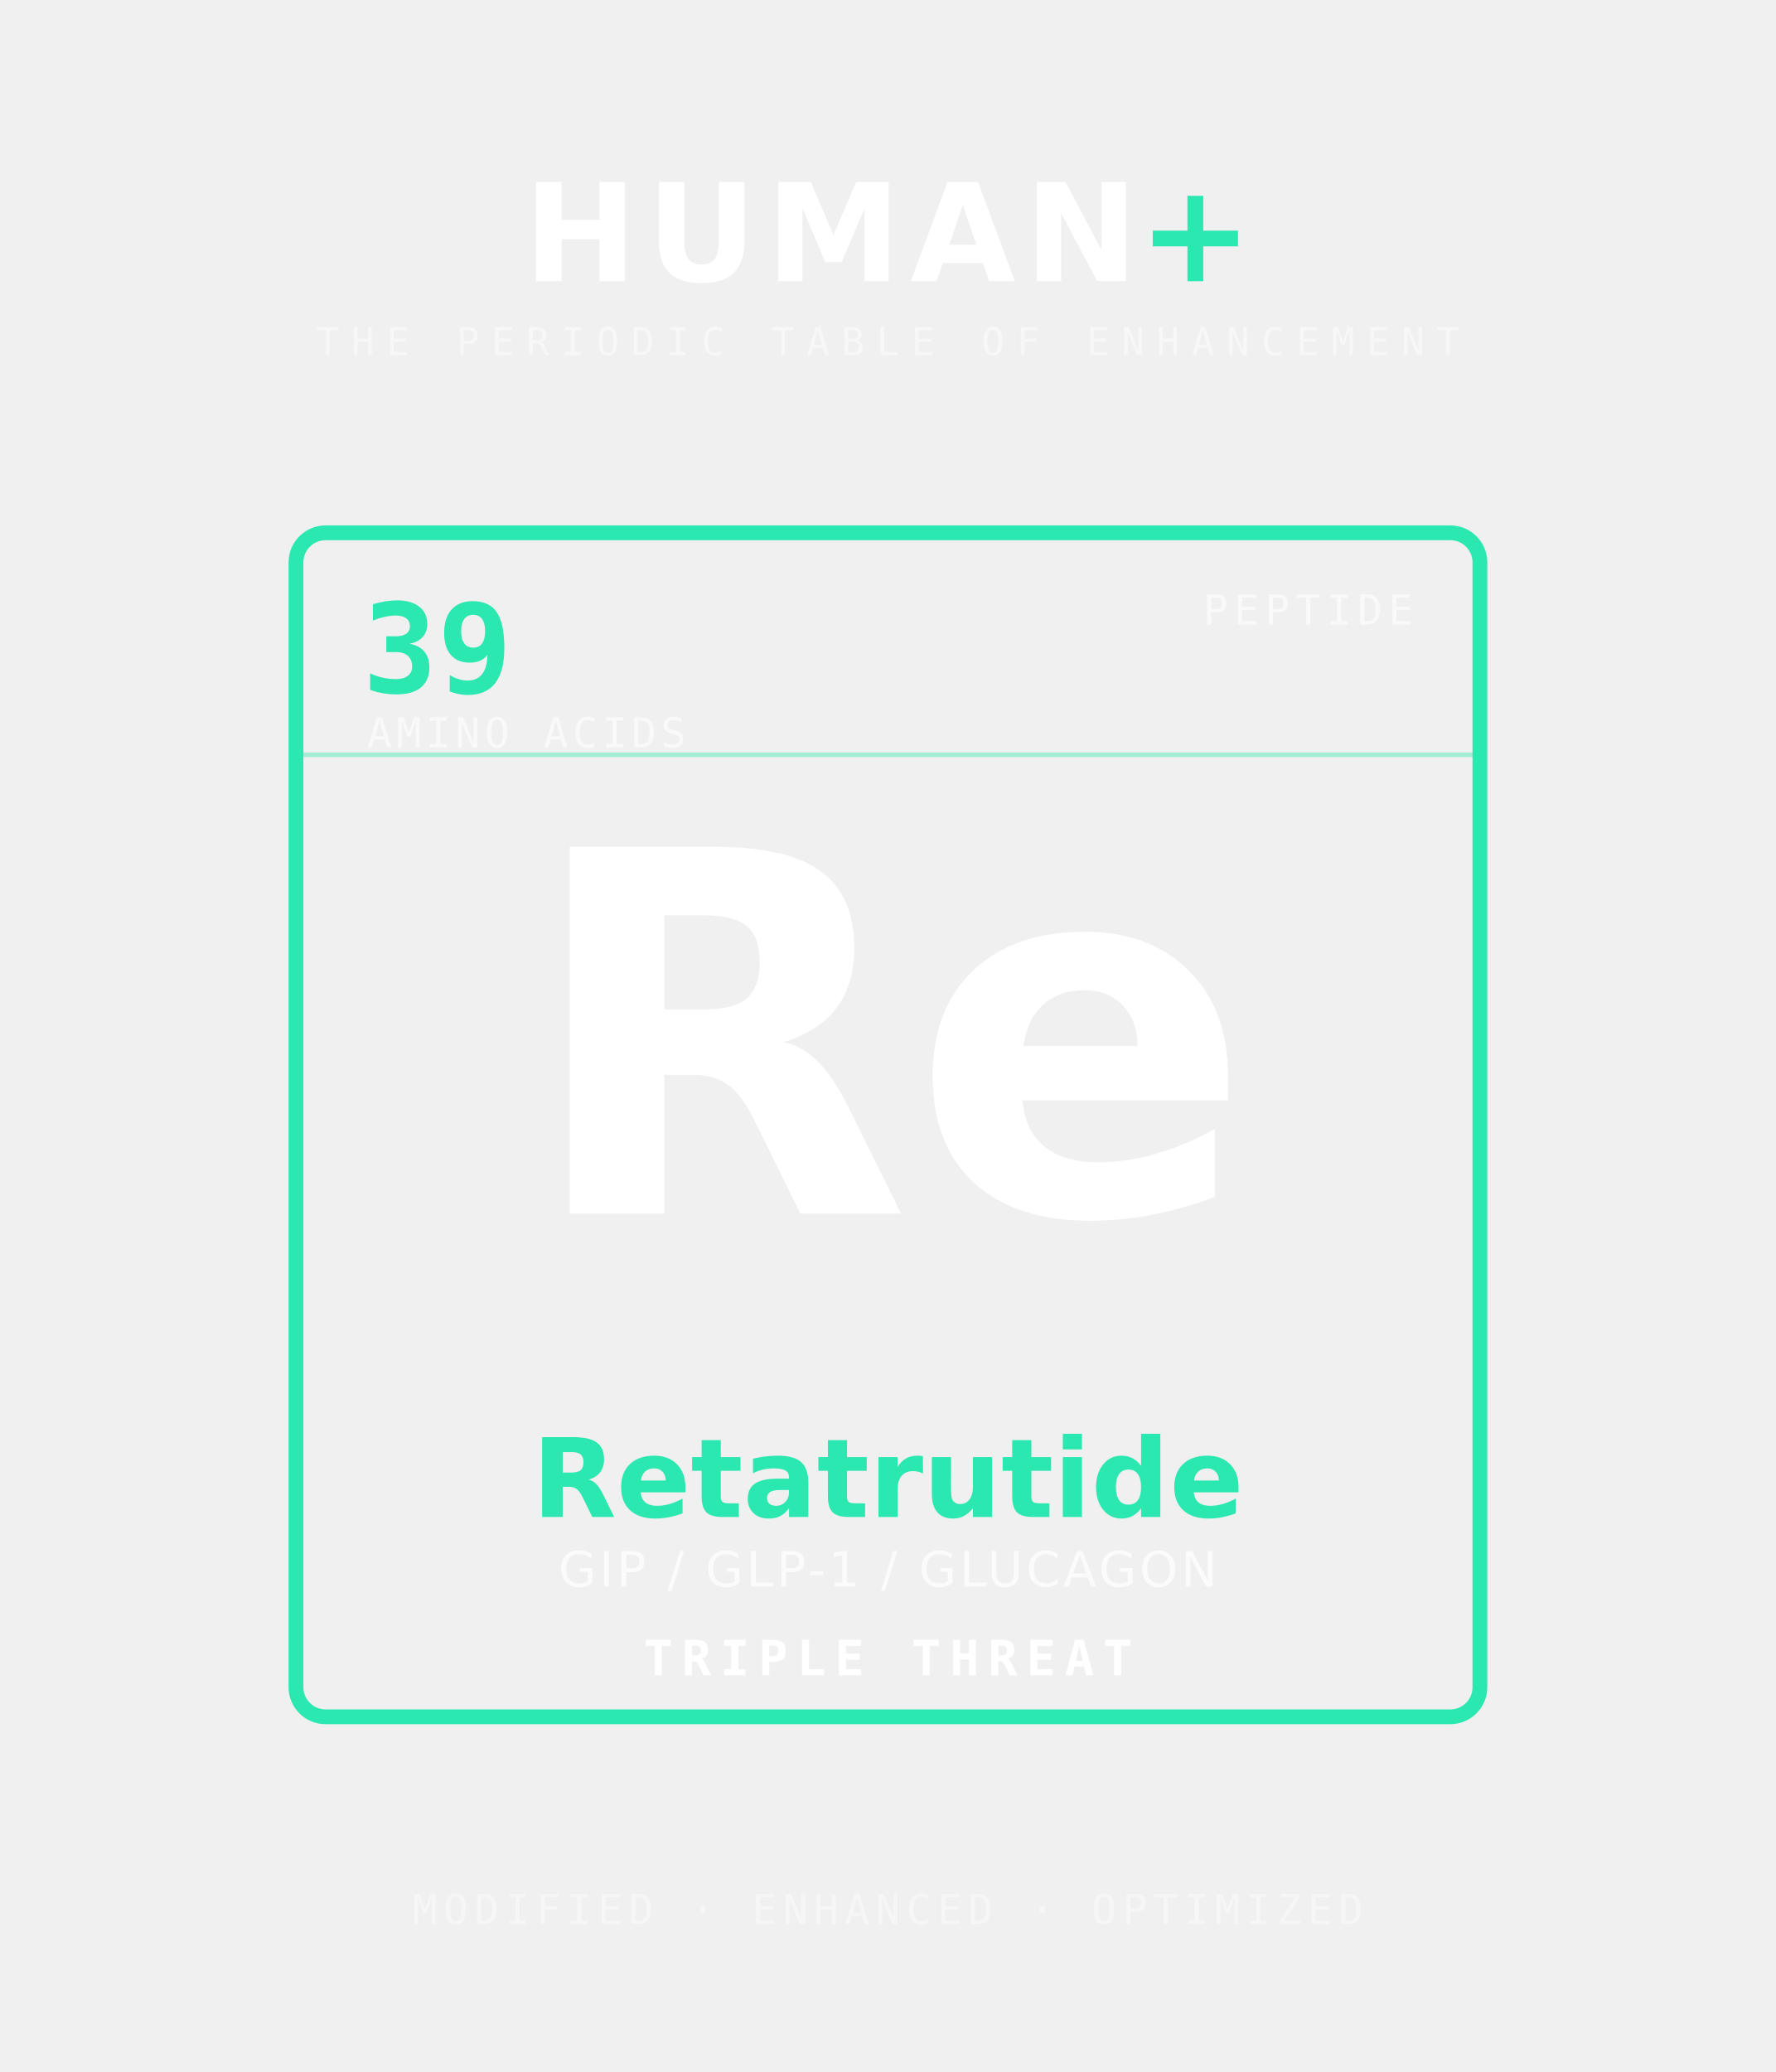
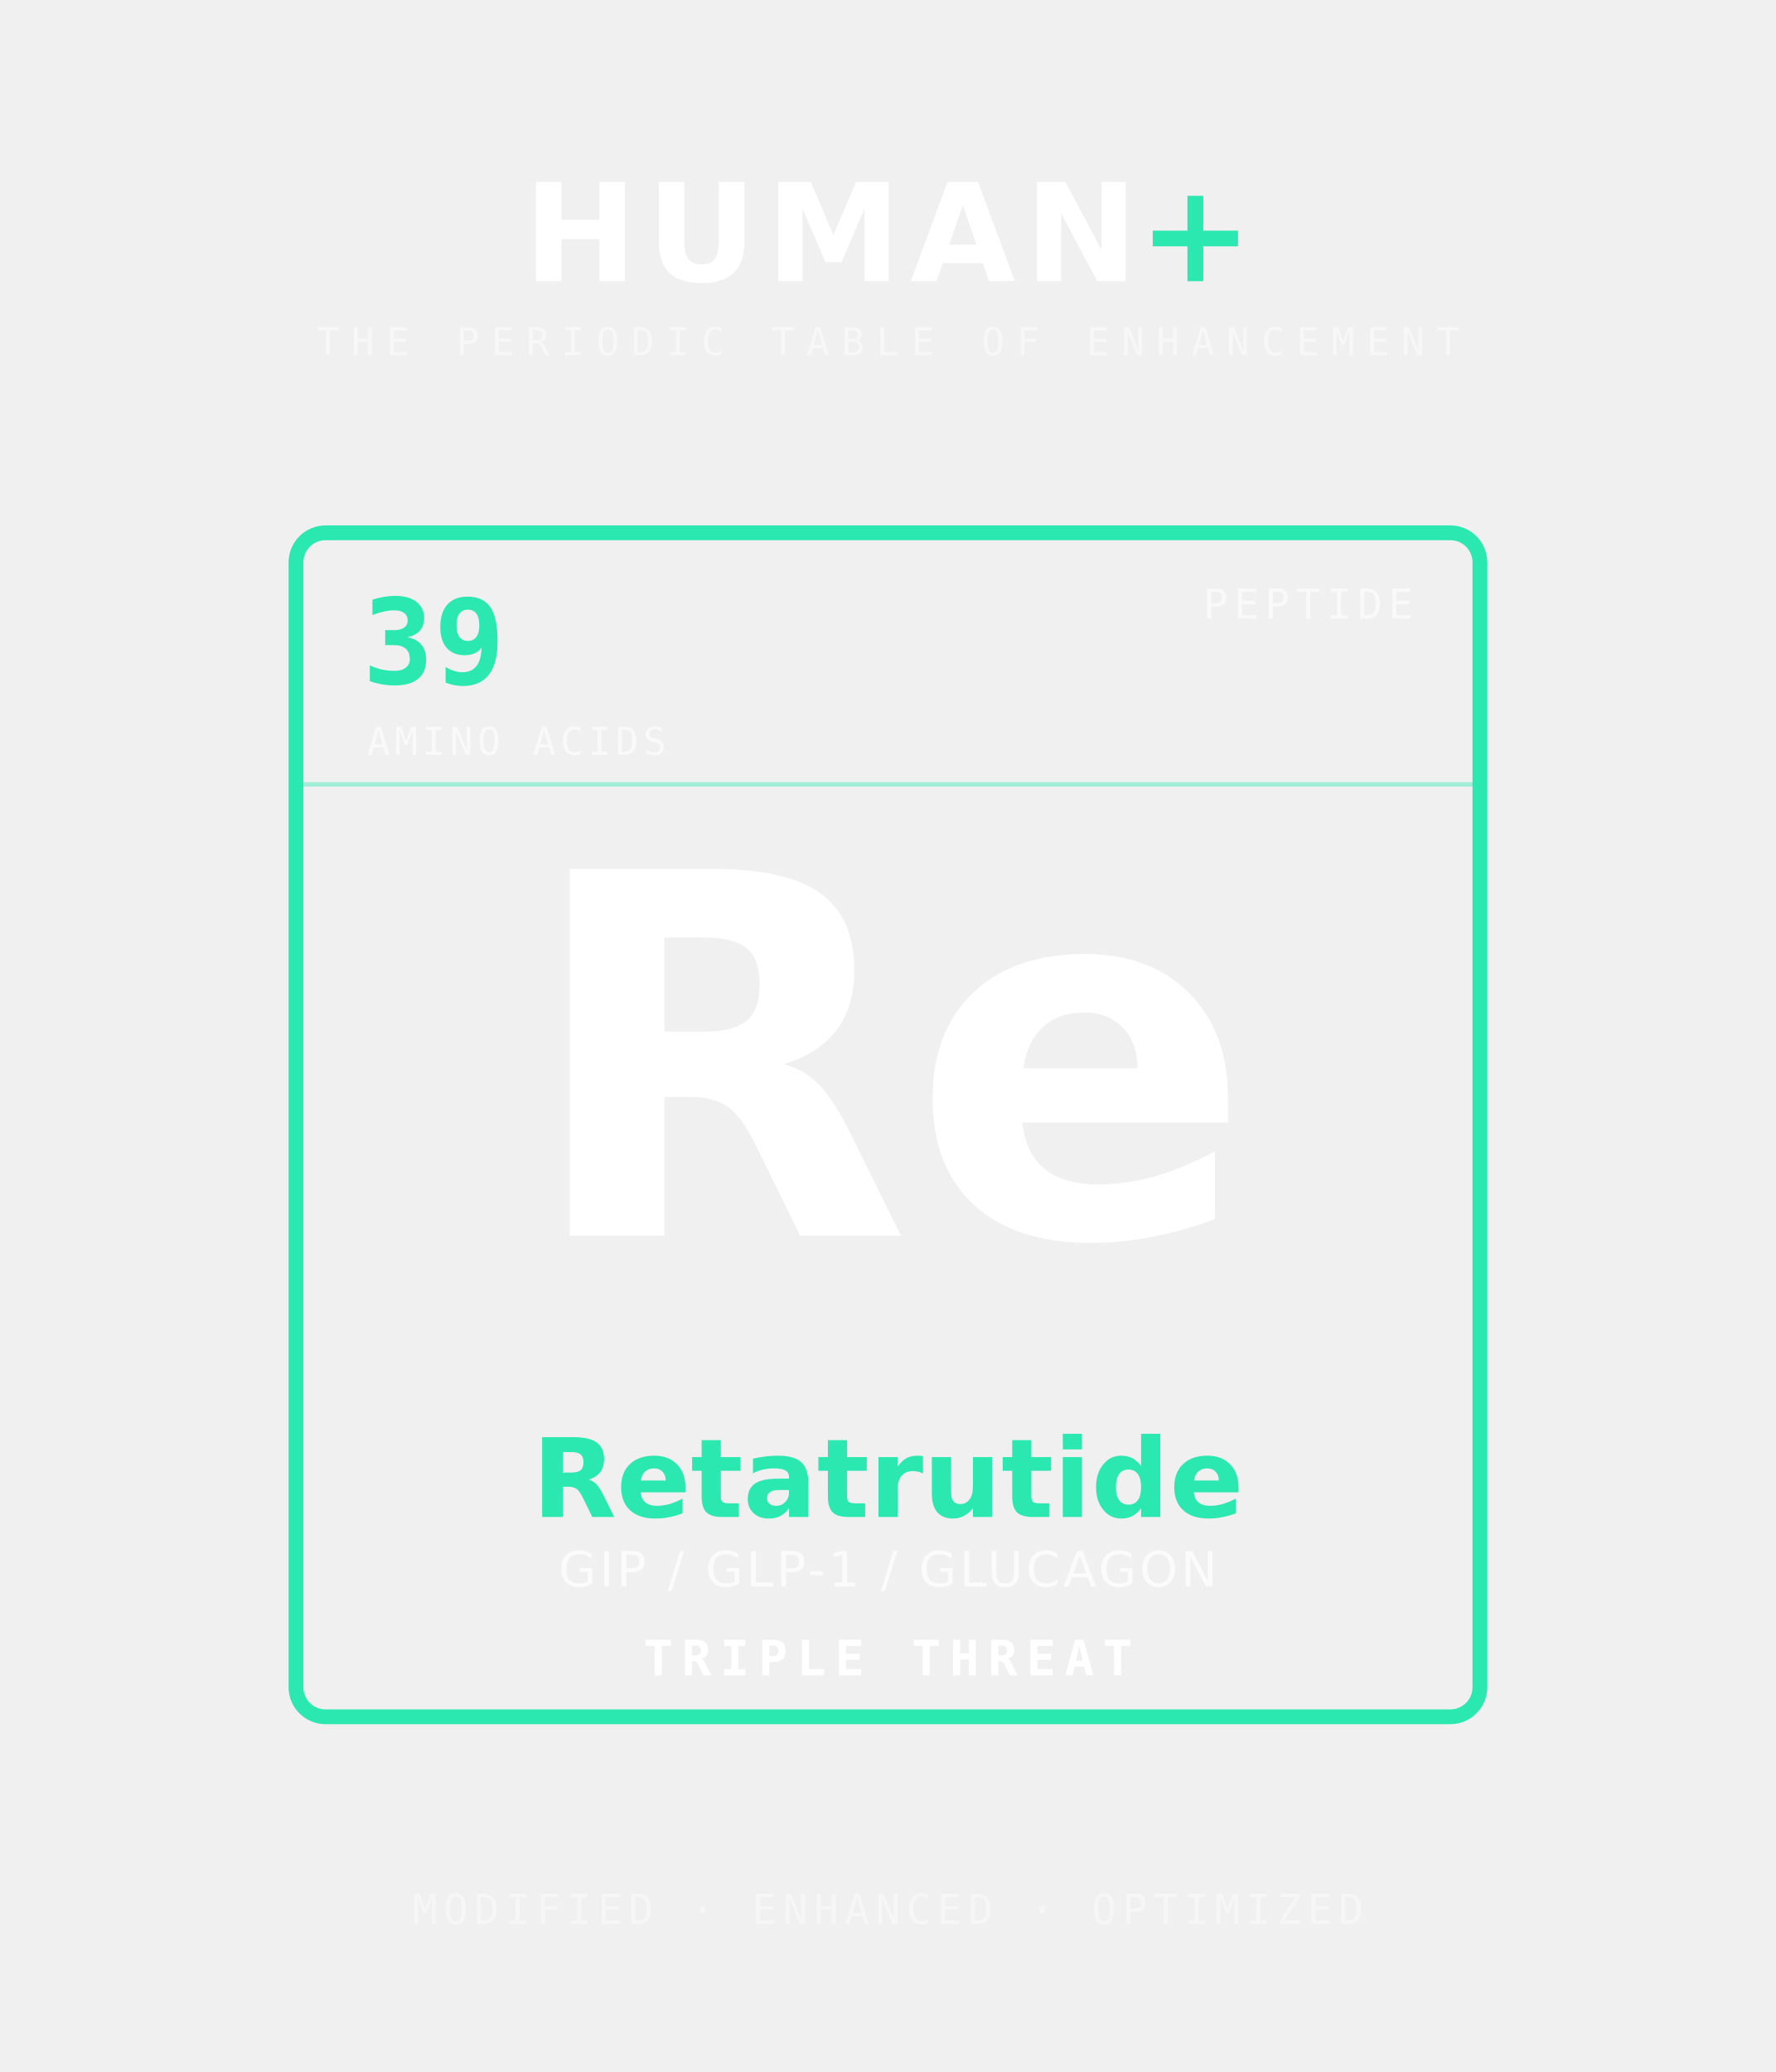
<svg xmlns="http://www.w3.org/2000/svg" viewBox="0 0 1200 1400" width="1200" height="1400">
  <text x="600" y="190" font-family="DejaVu Sans, Liberation Sans, Arial, sans-serif" font-size="92" font-weight="800" text-anchor="middle" letter-spacing="6" fill="#FFFFFF">HUMAN<tspan fill="#2BE8B0">+</tspan>
  </text>
  <text x="600" y="240" font-family="DejaVu Sans Mono, Liberation Mono, monospace" font-size="26" text-anchor="middle" letter-spacing="8" fill="#FFFFFF" fill-opacity="0.45">THE PERIODIC TABLE OF ENHANCEMENT</text>
  <rect x="200" y="360" width="800" height="800" rx="20" fill="none" stroke="#2BE8B0" stroke-width="10" />
-   <line x1="200" y1="510" x2="1000" y2="510" stroke="#2BE8B0" stroke-width="3" stroke-opacity="0.4" />
-   <text x="245" y="468" font-family="DejaVu Sans Mono, Liberation Mono, monospace" font-size="84" font-weight="700" fill="#2BE8B0">39</text>
-   <text x="248" y="505" font-family="DejaVu Sans Mono, Liberation Mono, monospace" font-size="28" letter-spacing="3" fill="#FFFFFF" fill-opacity="0.6">AMINO ACIDS</text>
-   <text x="955" y="422" font-family="DejaVu Sans Mono, Liberation Mono, monospace" font-size="28" letter-spacing="4" text-anchor="end" fill="#FFFFFF" fill-opacity="0.6">PEPTIDE</text>
-   <text x="600.0" y="820" font-family="DejaVu Sans, Liberation Sans, Arial, sans-serif" font-size="340" font-weight="800" text-anchor="middle" fill="#FFFFFF">Re</text>
+   <line x1="200" y1="530" x2="1000" y2="530" stroke="#2BE8B0" stroke-width="3" stroke-opacity="0.4" />
+   <text x="245" y="462" font-family="DejaVu Sans Mono, Liberation Mono, monospace" font-size="80" font-weight="700" fill="#2BE8B0">39</text>
+   <text x="248" y="510" font-family="DejaVu Sans Mono, Liberation Mono, monospace" font-size="26" letter-spacing="3" fill="#FFFFFF" fill-opacity="0.6">AMINO ACIDS</text>
+   <text x="955" y="418" font-family="DejaVu Sans Mono, Liberation Mono, monospace" font-size="28" letter-spacing="4" text-anchor="end" fill="#FFFFFF" fill-opacity="0.6">PEPTIDE</text>
+   <text x="600.0" y="835" font-family="DejaVu Sans, Liberation Sans, Arial, sans-serif" font-size="340" font-weight="800" text-anchor="middle" fill="#FFFFFF">Re</text>
  <text x="600.0" y="1025" font-family="DejaVu Sans, Liberation Sans, Arial, sans-serif" font-size="74" font-weight="800" text-anchor="middle" fill="#2BE8B0">Retatrutide</text>
  <text x="600.0" y="1072" font-family="DejaVu Sans, Liberation Sans, Arial, sans-serif" font-size="33" letter-spacing="2" text-anchor="middle" fill="#FFFFFF" fill-opacity="0.7">GIP / GLP-1 / GLUCAGON</text>
  <text x="600.0" y="1132" font-family="DejaVu Sans Mono, Liberation Mono, monospace" font-size="33" font-weight="700" letter-spacing="6" text-anchor="middle" fill="#FFFFFF">TRIPLE THREAT</text>
  <text x="600" y="1300" font-family="DejaVu Sans Mono, Liberation Mono, monospace" font-size="28" letter-spacing="4" text-anchor="middle" fill="#FFFFFF" fill-opacity="0.4">MODIFIED · ENHANCED · OPTIMIZED</text>
</svg>
